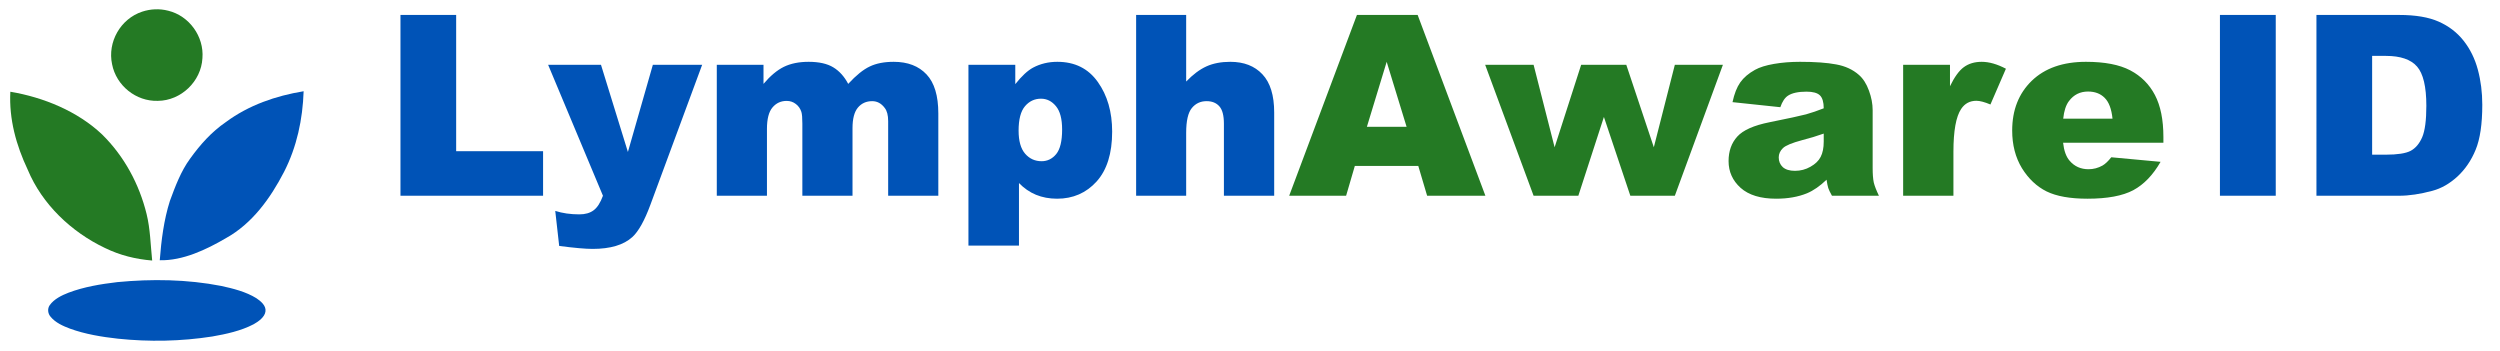
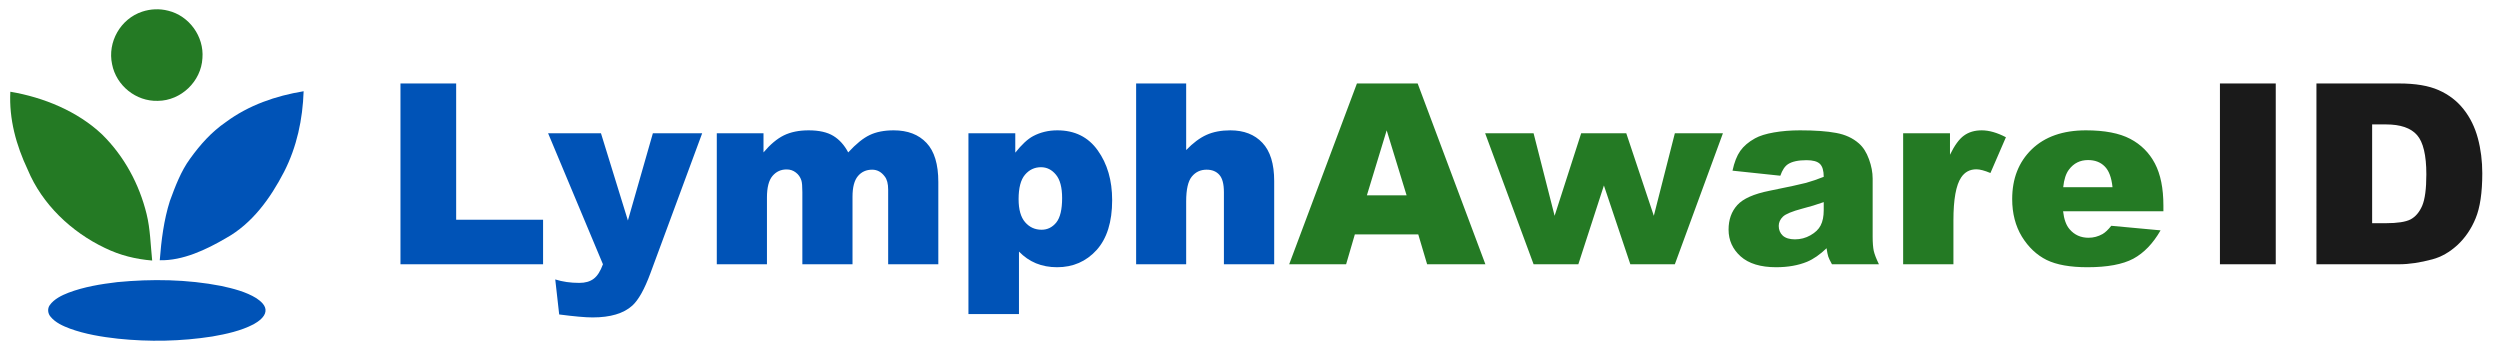
<svg xmlns="http://www.w3.org/2000/svg" version="1.1" viewBox="0 0 1204 169" width="1204.0pt" height="169.0pt" id="svg94">
  <defs id="defs94">
    <rect x="1400" y="25.743" width="177.228" height="147.525" id="rect12" />
    <rect x="1390.099" y="24.752" width="202.97" height="157.426" id="rect11" />
    <rect x="1390.244" y="25.61" width="157.317" height="131.707" id="rect10" />
    <rect x="1392.683" y="20.732" width="242.683" height="165.854" id="rect9" />
    <linearGradient id="swatch8">
      <stop style="stop-color:#044877;stop-opacity:1;" offset="0" id="stop9" />
    </linearGradient>
    <rect x="1395.122" y="35.366" width="163.415" height="106.098" id="rect3" />
    <rect x="1396.341" y="18.293" width="171.951" height="150" id="rect2" />
    <rect x="1387.805" y="24.39" width="223.171" height="141.463" id="rect1" />
  </defs>
-   <g id="text127" style="font-weight:900;font-size:121.446px;font-family:Arial;-inkscape-font-specification:'Arial, Heavy';fill:#0053b7;stroke:#0e0e0e;stroke-width:0;stroke-linejoin:round" transform="scale(0.9984336,1.001569)" aria-label="LymphAware ID">
-     <path d="M 193.169,7.19 H 220.032 V 72.716 h 41.925 v 21.407 h -68.788 z m 71.219,23.957 h 25.499 l 12.987,41.925 12.038,-41.925 h 23.779 l -24.965,67.305 q -4.27,11.504 -8.717,15.537 -6.286,5.693 -19.154,5.693 -5.218,0 -16.13,-1.423 l -1.898,-16.841 q 5.218,1.66 11.623,1.66 4.27,0 6.879,-1.957 2.668,-1.957 4.507,-6.997 z m 81.359,0 h 22.534 v 9.191 q 4.863,-5.752 9.784,-8.183 4.981,-2.431 11.979,-2.431 7.531,0 11.919,2.668 4.388,2.668 7.175,7.946 5.693,-6.167 10.377,-8.361 4.685,-2.253 11.563,-2.253 10.14,0 15.833,6.049 5.693,5.989 5.693,18.798 V 94.124 H 428.411 V 58.247 q 0,-4.27 -1.66,-6.345 -2.431,-3.261 -6.049,-3.261 -4.27,0 -6.879,3.084 -2.609,3.084 -2.609,9.903 V 94.124 H 387.02 V 59.433 q 0,-4.151 -0.474,-5.633 -0.771,-2.372 -2.668,-3.795 -1.898,-1.482 -4.447,-1.482 -4.151,0 -6.819,3.143 -2.668,3.143 -2.668,10.318 V 94.124 H 345.747 Z M 467.134,118.081 V 31.147 h 22.593 v 9.31 q 4.685,-5.871 8.598,-7.946 5.278,-2.787 11.682,-2.787 12.631,0 19.51,9.666 6.938,9.666 6.938,23.898 0,15.714 -7.531,24.016 -7.531,8.243 -19.035,8.243 -5.574,0 -10.2,-1.898 -4.566,-1.898 -8.183,-5.633 v 30.065 z m 24.194,-55.267 q 0,7.472 3.143,11.089 3.143,3.617 7.946,3.617 4.21,0 7.057,-3.439 2.846,-3.499 2.846,-11.801 0,-7.65 -2.965,-11.208 -2.965,-3.617 -7.235,-3.617 -4.625,0 -7.709,3.617 -3.084,3.617 -3.084,11.741 z M 548.019,7.19 h 24.135 V 39.212 q 4.922,-5.1 9.784,-7.294 4.863,-2.194 11.504,-2.194 9.844,0 15.477,5.989 5.693,5.989 5.693,18.383 V 94.124 H 590.359 V 59.492 q 0,-5.93 -2.194,-8.361 -2.194,-2.491 -6.167,-2.491 -4.388,0 -7.116,3.321 -2.728,3.321 -2.728,11.919 v 30.243 H 548.019 Z" id="path1" />
-     <path style="fill:#247a24" d="m 684.112,79.773 h -30.599 l -4.21,14.351 H 621.847 L 654.521,7.19 h 29.294 l 32.674,86.934 h -28.108 z m -5.633,-18.798 -9.607,-31.251 -9.547,31.251 z m 37.893,-29.828 h 23.364 l 10.14,39.672 12.809,-39.672 h 21.763 l 13.283,39.672 10.14,-39.672 h 23.186 L 807.871,94.124 H 786.404 L 773.655,56.231 761.32,94.124 h -21.585 z m 142.379,20.399 -23.068,-2.431 q 1.305,-6.049 3.736,-9.488 2.491,-3.499 7.116,-6.049 3.321,-1.838 9.132,-2.846 5.811,-1.008 12.572,-1.008 10.852,0 17.434,1.245 6.582,1.186 10.97,5.04 3.084,2.668 4.863,7.59 1.779,4.863 1.779,9.31 v 27.812 q 0,4.447 0.534,6.997 0.593,2.491 2.491,6.404 h -22.653 q -1.364,-2.431 -1.779,-3.677 -0.415,-1.305 -0.83,-4.032 -4.744,4.566 -9.429,6.523 -6.404,2.609 -14.884,2.609 -11.267,0 -17.138,-5.218 -5.811,-5.218 -5.811,-12.868 0,-7.175 4.21,-11.801 4.21,-4.625 15.537,-6.879 13.58,-2.728 17.612,-3.795 4.032,-1.127 8.539,-2.906 0,-4.447 -1.838,-6.226 -1.838,-1.779 -6.464,-1.779 -5.93,0 -8.895,1.898 -2.313,1.482 -3.736,5.574 z m 20.933,12.69 q -4.981,1.779 -10.377,3.143 -7.353,1.957 -9.31,3.854 -2.016,1.957 -2.016,4.447 0,2.846 1.957,4.685 2.016,1.779 5.871,1.779 4.032,0 7.472,-1.957 3.499,-1.957 4.922,-4.744 1.482,-2.846 1.482,-7.353 z m 38.308,-33.089 h 22.593 v 10.318 q 3.261,-6.701 6.701,-9.191 3.499,-2.55 8.598,-2.55 5.337,0 11.682,3.321 l -7.472,17.197 q -4.27,-1.779 -6.76,-1.779 -4.744,0 -7.353,3.914 -3.736,5.515 -3.736,20.636 v 21.111 h -24.254 z m 125.538,37.477 h -48.389 q 0.652,5.811 3.143,8.658 3.499,4.092 9.132,4.092 3.558,0 6.76,-1.779 1.957,-1.127 4.21,-3.973 l 23.779,2.194 q -5.456,9.488 -13.165,13.639 -7.709,4.092 -22.119,4.092 -12.512,0 -19.688,-3.499 -7.175,-3.558 -11.919,-11.208 -4.685,-7.709 -4.685,-18.086 0,-14.766 9.429,-23.898 9.488,-9.132 26.151,-9.132 13.52,0 21.348,4.092 7.827,4.092 11.919,11.86 4.092,7.768 4.092,20.221 z m -24.55,-11.563 q -0.712,-6.997 -3.795,-10.022 -3.024,-3.024 -8.005,-3.024 -5.752,0 -9.191,4.566 -2.194,2.846 -2.787,8.48 z" id="path3" />
-     <path d="m 1070.799,7.19 h 26.922 V 94.124 h -26.922 z m 46.55,0 h 39.909 q 11.801,0 19.035,3.202 7.294,3.202 12.038,9.191 4.744,5.989 6.879,13.935 2.135,7.946 2.135,16.841 0,13.935 -3.202,21.644 -3.143,7.65 -8.776,12.868 -5.633,5.159 -12.097,6.879 -8.836,2.372 -16.011,2.372 h -39.909 z m 26.863,19.688 V 74.377 h 6.582 q 8.421,0 11.979,-1.838 3.558,-1.898 5.574,-6.523 2.016,-4.685 2.016,-15.121 0,-13.817 -4.507,-18.917 -4.507,-5.1 -14.944,-5.1 z" id="path4" />
-   </g>
  <path d="M 68.46 5.62 C 72.51 4.28 76.84 4.09 80.97 5.15 C 91.13 7.61 98.33 17.57 97.49 28.01 C 96.90 39.18 87.20 48.50 76.00 48.57 C 65.51 48.91 55.98 41.23 53.98 30.95 C 51.67 20.23 58.06 9.06 68.46 5.62 Z" fill="#2c922b" id="path2" style="fill:#247a24;fill-opacity:1" />
  <path d="M 146.23 43.94 C 145.77 57.44 142.98 70.73 136.79 82.80 C 130.24 95.46 121.46 107.72 108.73 114.74 C 99.36 120.22 88.01 125.62 76.94 125.33 C 77.68 115.77 78.90 105.94 81.82 96.77 C 84.36 89.85 87.12 82.48 91.49 76.50 C 96.36 69.72 101.85 63.53 108.78 58.79 C 119.87 50.60 132.73 46.18 146.23 43.94 Z" fill="#0053b7" id="path17" />
  <path d="M 4.98 44.18 C 20.90 46.85 37.37 53.56 49.20 64.78 C 59.81 75.21 67.06 88.67 70.60 103.07 C 72.38 110.26 72.51 118.07 73.29 125.47 C 65.27 124.81 57.77 122.95 50.53 119.42 C 34.39 111.75 20.29 98.39 13.36 81.75 C 7.78 69.94 4.30 57.35 4.98 44.18 Z" fill="#2c922b" id="path18" style="fill:#247a24;fill-opacity:1" />
  <path d="M 56.49 135.87 C 73.09 134.27 90.15 134.51 106.55 137.71 C 112.26 138.95 118.44 140.50 123.45 143.60 C 125.51 144.99 128.25 147.17 127.85 149.97 C 127.53 152.73 124.40 154.90 122.16 156.15 C 116.07 159.34 108.93 160.89 102.20 162.06 C 87.20 164.40 71.86 164.69 56.76 163.11 C 49.06 162.26 41.03 160.94 33.72 158.28 C 30.39 157.03 26.70 155.40 24.40 152.58 C 23.03 151.07 22.74 148.65 23.96 146.96 C 26.04 144.02 29.71 142.24 32.98 140.97 C 40.40 138.14 48.63 136.80 56.49 135.87 Z" fill="#0053b7" id="path36" style="fill:#0053b7;fill-opacity:1" />
+   <g id="text127" style="font-weight:900;font-size:121.446px;font-family:Arial;-inkscape-font-specification:'Arial, Heavy';fill:#0053b7;stroke:#0e0e0e;stroke-width:0;stroke-linejoin:round" transform="scale(0.9984336,1.001569)" aria-label="LymphAware ID">
+     <path d="m 193.169,40.138 h 26.863 v 65.526 h 41.925 v 21.407 h -68.788 z m 71.219,23.957 h 25.499 l 12.987,41.925 12.038,-41.925 h 23.779 l -24.965,67.305 q -4.27,11.504 -8.717,15.537 -6.286,5.693 -19.154,5.693 -5.218,0 -16.13,-1.423 l -1.898,-16.841 q 5.218,1.66 11.623,1.66 4.27,0 6.879,-1.957 2.668,-1.957 4.507,-6.997 z m 81.359,0 h 22.534 v 9.191 q 4.863,-5.752 9.784,-8.183 4.981,-2.431 11.979,-2.431 7.531,0 11.919,2.668 4.388,2.668 7.175,7.946 5.693,-6.167 10.377,-8.361 4.685,-2.253 11.563,-2.253 10.14,0 15.833,6.049 5.693,5.989 5.693,18.798 V 127.072 H 428.411 V 91.195 q 0,-4.27 -1.66,-6.345 -2.431,-3.261 -6.049,-3.261 -4.27,0 -6.879,3.084 -2.609,3.084 -2.609,9.903 V 127.072 H 387.02 V 92.381 q 0,-4.151 -0.474,-5.633 -0.771,-2.372 -2.668,-3.795 -1.898,-1.482 -4.447,-1.482 -4.151,0 -6.819,3.143 -2.668,3.143 -2.668,10.318 V 127.072 H 345.747 Z M 467.134,151.029 V 64.095 h 22.593 v 9.31 q 4.685,-5.871 8.598,-7.946 5.278,-2.787 11.682,-2.787 12.631,0 19.51,9.666 6.938,9.666 6.938,23.898 0,15.714 -7.531,24.016 -7.531,8.243 -19.035,8.243 -5.574,0 -10.2,-1.898 -4.566,-1.898 -8.183,-5.633 v 30.065 z m 24.194,-55.267 q 0,7.472 3.143,11.089 3.143,3.617 7.946,3.617 4.21,0 7.057,-3.439 2.846,-3.499 2.846,-11.801 0,-7.65 -2.965,-11.208 -2.965,-3.617 -7.235,-3.617 -4.625,0 -7.709,3.617 -3.084,3.617 -3.084,11.741 z M 548.019,40.138 h 24.135 V 72.16 q 4.922,-5.1 9.784,-7.294 4.863,-2.194 11.504,-2.194 9.844,0 15.477,5.989 5.693,5.989 5.693,18.383 v 40.027 H 590.359 V 92.441 q 0,-5.93 -2.194,-8.361 -2.194,-2.491 -6.167,-2.491 -4.388,0 -7.116,3.321 -2.728,3.321 -2.728,11.919 V 127.072 H 548.019 Z" id="path1" />
+     <path style="fill:#247a24" d="m 684.112,112.721 h -30.599 l -4.21,14.351 h -27.456 l 32.674,-86.934 h 29.294 l 32.674,86.934 h -28.108 z m -5.633,-18.798 -9.607,-31.251 -9.547,31.251 z m 37.893,-29.828 h 23.364 l 10.14,39.672 12.809,-39.672 h 21.763 l 13.283,39.672 10.14,-39.672 h 23.186 L 807.871,127.072 H 786.404 L 773.655,89.179 761.32,127.072 h -21.585 z m 142.379,20.399 -23.068,-2.431 q 1.305,-6.049 3.736,-9.488 2.491,-3.499 7.116,-6.049 3.321,-1.838 9.132,-2.846 5.811,-1.008 12.572,-1.008 10.852,0 17.434,1.245 6.582,1.186 10.97,5.04 3.084,2.668 4.863,7.59 1.779,4.863 1.779,9.31 v 27.812 q 0,4.447 0.534,6.997 0.593,2.491 2.491,6.404 h -22.653 q -1.364,-2.431 -1.779,-3.677 -0.415,-1.305 -0.83,-4.032 -4.744,4.566 -9.429,6.523 -6.404,2.609 -14.884,2.609 -11.267,0 -17.138,-5.218 -5.811,-5.218 -5.811,-12.868 0,-7.175 4.21,-11.801 4.21,-4.625 15.537,-6.879 13.58,-2.728 17.612,-3.795 4.032,-1.127 8.539,-2.906 0,-4.447 -1.838,-6.226 -1.838,-1.779 -6.464,-1.779 -5.93,0 -8.895,1.898 -2.313,1.482 -3.736,5.574 z m 20.933,12.69 q -4.981,1.779 -10.377,3.143 -7.353,1.957 -9.31,3.854 -2.016,1.957 -2.016,4.447 0,2.846 1.957,4.685 2.016,1.779 5.871,1.779 4.032,0 7.472,-1.957 3.499,-1.957 4.922,-4.744 1.482,-2.846 1.482,-7.353 z m 38.308,-33.089 h 22.593 v 10.318 q 3.261,-6.701 6.701,-9.191 3.499,-2.55 8.598,-2.55 5.337,0 11.682,3.321 l -7.472,17.197 q -4.27,-1.779 -6.76,-1.779 -4.744,0 -7.353,3.914 -3.736,5.515 -3.736,20.636 v 21.111 h -24.254 z m 125.538,37.477 h -48.389 q 0.652,5.811 3.143,8.658 3.499,4.092 9.132,4.092 3.558,0 6.76,-1.779 1.957,-1.127 4.21,-3.973 l 23.779,2.194 q -5.456,9.488 -13.165,13.639 -7.709,4.092 -22.119,4.092 -12.512,0 -19.688,-3.499 -7.175,-3.558 -11.919,-11.208 -4.685,-7.709 -4.685,-18.086 0,-14.766 9.429,-23.898 9.488,-9.132 26.151,-9.132 13.52,0 21.348,4.092 7.827,4.092 11.919,11.86 4.092,7.768 4.092,20.221 z m -24.55,-11.563 q -0.712,-6.997 -3.795,-10.022 -3.024,-3.024 -8.005,-3.024 -5.752,0 -9.191,4.566 -2.194,2.846 -2.787,8.48 z" id="path3" />
+     <path style="fill:#1a1a1a" d="m 1070.799,40.138 h 26.922 v 86.934 h -26.922 z m 46.55,0 h 39.909 q 11.801,0 19.035,3.202 7.294,3.202 12.038,9.191 4.744,5.989 6.879,13.935 2.135,7.946 2.135,16.841 0,13.935 -3.202,21.644 -3.143,7.65 -8.776,12.868 -5.633,5.159 -12.097,6.879 -8.836,2.372 -16.011,2.372 h -39.909 z m 26.863,19.688 V 107.325 h 6.582 q 8.421,0 11.979,-1.838 3.558,-1.898 5.574,-6.523 2.016,-4.685 2.016,-15.121 0,-13.817 -4.507,-18.917 -4.507,-5.1 -14.944,-5.1 z" id="path4" />
+   </g>
</svg>
